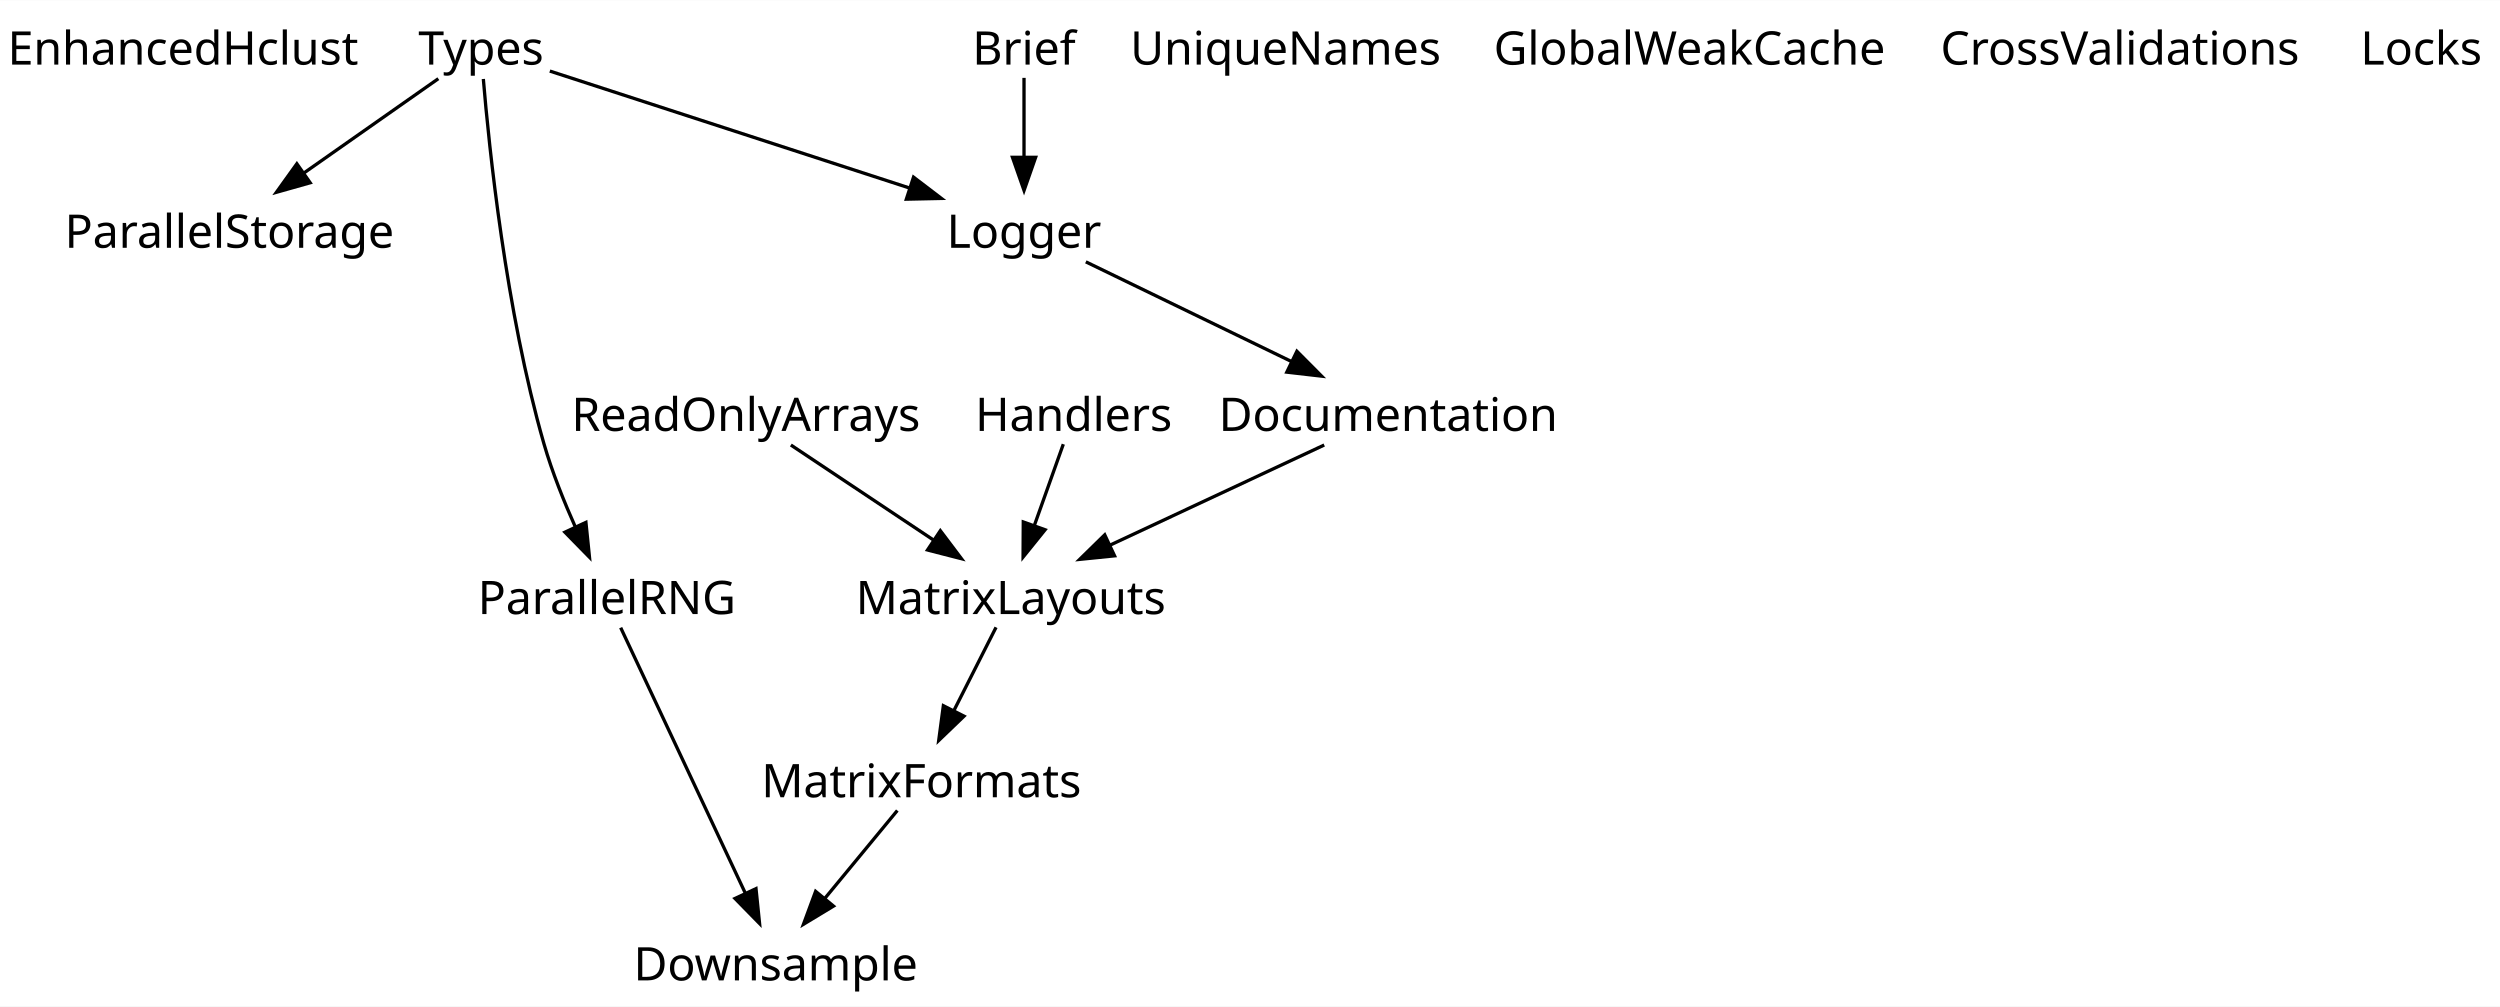
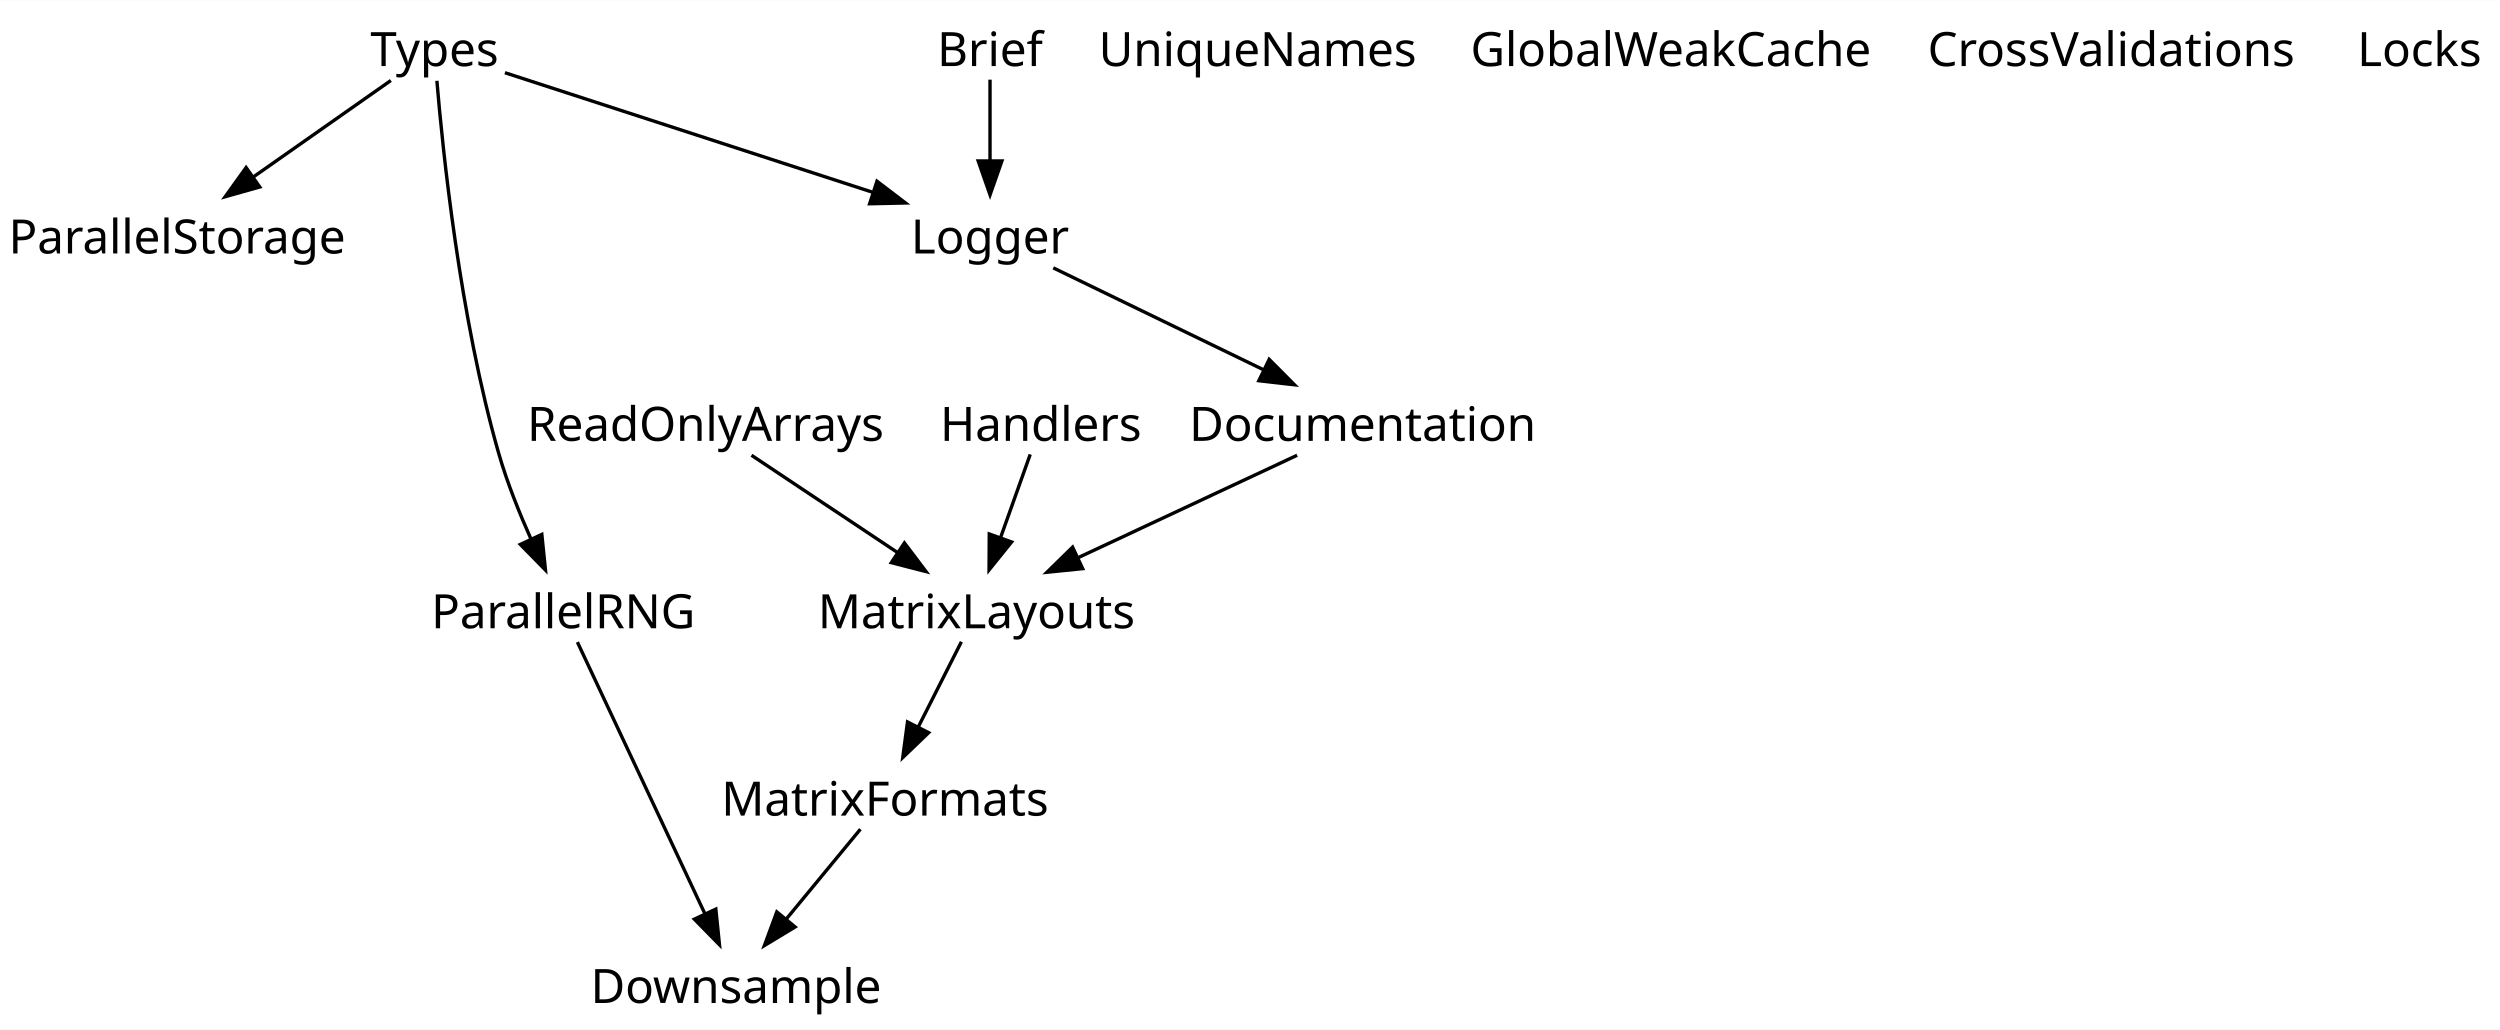
- <svg xmlns="http://www.w3.org/2000/svg" xmlns:xlink="http://www.w3.org/1999/xlink" width="755pt" height="304pt" viewBox="0.00 0.00 755.07 303.92">
+ <svg xmlns="http://www.w3.org/2000/svg" xmlns:xlink="http://www.w3.org/1999/xlink" width="738pt" height="304pt" viewBox="0.00 0.00 738.07 303.92">
  <g id="graph0" class="graph" transform="scale(1 1) rotate(0) translate(4 299.92)">
-     <polygon fill="white" stroke="none" points="-4,4 -4,-299.92 751.07,-299.92 751.07,4 -4,4" />
+     <polygon fill="white" stroke="none" points="-4,4 -4,-299.92 734.07,-299.92 734.07,4 -4,4" />
    <g id="node1" class="node">
      <g id="a_node1">
-         <a xlink:href="../enhanced_hclust.html" xlink:title="EnhancedHclust" target="_top">
-           <polygon fill="none" stroke="white" points="102.57,-295.92 0,-295.92 0,-276.6 102.57,-276.6 102.57,-295.92" />
-           <text text-anchor="middle" x="51.28" y="-280.46" font-family="Sans-Serif" font-size="14.00">EnhancedHclust</text>
+         <a xlink:href="../read_only_arrays.html" xlink:title="ReadOnlyArrays" target="_top">
+           <polygon fill="none" stroke="white" points="256.32,-185.28 152.25,-185.28 152.25,-165.96 256.32,-165.96 256.32,-185.28" />
+           <text text-anchor="middle" x="204.28" y="-169.82" font-family="Sans-Serif" font-size="14.00">ReadOnlyArrays</text>
        </a>
      </g>
    </g>
-     <g id="node2" class="node">
-       <g id="a_node2">
-         <a xlink:href="../read_only_arrays.html" xlink:title="ReadOnlyArrays" target="_top">
-           <polygon fill="none" stroke="white" points="273.32,-185.28 169.25,-185.28 169.25,-165.96 273.32,-165.96 273.32,-185.28" />
-           <text text-anchor="middle" x="221.28" y="-169.82" font-family="Sans-Serif" font-size="14.00">ReadOnlyArrays</text>
-         </a>
-       </g>
-     </g>
-     <g id="node8" class="node">
-       <g id="a_node8">
+     <g id="node7" class="node">
+       <g id="a_node7">
        <a xlink:href="../matrix_layouts.html" xlink:title="MatrixLayouts" target="_top">
-           <polygon fill="none" stroke="white" points="345.82,-129.96 256.75,-129.96 256.75,-110.64 345.82,-110.64 345.82,-129.96" />
-           <text text-anchor="middle" x="301.28" y="-114.5" font-family="Sans-Serif" font-size="14.00">MatrixLayouts</text>
+           <polygon fill="none" stroke="white" points="328.82,-129.96 239.75,-129.96 239.75,-110.64 328.82,-110.64 328.82,-129.96" />
+           <text text-anchor="middle" x="284.28" y="-114.5" font-family="Sans-Serif" font-size="14.00">MatrixLayouts</text>
        </a>
      </g>
    </g>
    <g id="edge8" class="edge">
-       <path fill="none" stroke="black" d="M234.86,-165.57C246.69,-157.69 264.12,-146.07 278.16,-136.72" />
-       <polygon fill="black" stroke="black" points="280.01,-139.69 286.39,-131.23 276.13,-133.86 280.01,-139.69" />
+       <path fill="none" stroke="black" d="M217.86,-165.57C229.69,-157.69 247.12,-146.07 261.16,-136.72" />
+       <polygon fill="black" stroke="black" points="263.01,-139.69 269.39,-131.23 259.13,-133.86 263.01,-139.69" />
+     </g>
+     <g id="node2" class="node">
+       <g id="a_node2">
+         <a xlink:href="../unique_names.html" xlink:title="UniqueNames" target="_top">
+           <polygon fill="none" stroke="white" points="412.57,-295.92 322,-295.92 322,-276.6 412.57,-276.6 412.57,-295.92" />
+           <text text-anchor="middle" x="367.28" y="-280.46" font-family="Sans-Serif" font-size="14.00">UniqueNames</text>
+         </a>
+       </g>
    </g>
    <g id="node3" class="node">
      <g id="a_node3">
-         <a xlink:href="../unique_names.html" xlink:title="UniqueNames" target="_top">
-           <polygon fill="none" stroke="white" points="429.57,-295.92 339,-295.92 339,-276.6 429.57,-276.6 429.57,-295.92" />
-           <text text-anchor="middle" x="384.28" y="-280.46" font-family="Sans-Serif" font-size="14.00">UniqueNames</text>
+         <a xlink:href="../global_weak_cache.html" xlink:title="GlobalWeakCache" target="_top">
+           <polygon fill="none" stroke="white" points="548.07,-295.92 430.5,-295.92 430.5,-276.6 548.07,-276.6 548.07,-295.92" />
+           <text text-anchor="middle" x="489.28" y="-280.46" font-family="Sans-Serif" font-size="14.00">GlobalWeakCache</text>
        </a>
      </g>
    </g>
    <g id="node4" class="node">
      <g id="a_node4">
-         <a xlink:href="../global_weak_cache.html" xlink:title="GlobalWeakCache" target="_top">
-           <polygon fill="none" stroke="white" points="565.07,-295.92 447.5,-295.92 447.5,-276.6 565.07,-276.6 565.07,-295.92" />
-           <text text-anchor="middle" x="506.28" y="-280.46" font-family="Sans-Serif" font-size="14.00">GlobalWeakCache</text>
+         <a xlink:href="../parallel_storage.html" xlink:title="ParallelStorage" target="_top">
+           <polygon fill="none" stroke="white" points="96.57,-240.6 0,-240.6 0,-221.28 96.57,-221.28 96.57,-240.6" />
+           <text text-anchor="middle" x="48.28" y="-225.14" font-family="Sans-Serif" font-size="14.00">ParallelStorage</text>
        </a>
      </g>
    </g>
    <g id="node5" class="node">
      <g id="a_node5">
-         <a xlink:href="../parallel_storage.html" xlink:title="ParallelStorage" target="_top">
-           <polygon fill="none" stroke="white" points="113.57,-240.6 17,-240.6 17,-221.28 113.57,-221.28 113.57,-240.6" />
-           <text text-anchor="middle" x="65.28" y="-225.14" font-family="Sans-Serif" font-size="14.00">ParallelStorage</text>
-         </a>
-       </g>
-     </g>
-     <g id="node6" class="node">
-       <g id="a_node6">
        <a xlink:href="../types.html" xlink:title="Types" target="_top">
-           <polygon fill="none" stroke="white" points="161.82,-295.92 120.75,-295.92 120.75,-276.6 161.82,-276.6 161.82,-295.92" />
-           <text text-anchor="middle" x="141.28" y="-280.46" font-family="Sans-Serif" font-size="14.00">Types</text>
+           <polygon fill="none" stroke="white" points="144.82,-295.92 103.75,-295.92 103.75,-276.6 144.82,-276.6 144.82,-295.92" />
+           <text text-anchor="middle" x="124.28" y="-280.46" font-family="Sans-Serif" font-size="14.00">Types</text>
        </a>
      </g>
    </g>
    <g id="edge1" class="edge">
-       <path fill="none" stroke="black" d="M128.39,-276.21C117.26,-268.4 100.91,-256.93 87.65,-247.63" />
-       <polygon fill="black" stroke="black" points="89.68,-244.78 79.48,-241.9 85.66,-250.51 89.68,-244.78" />
+       <path fill="none" stroke="black" d="M111.39,-276.21C100.26,-268.4 83.91,-256.93 70.65,-247.63" />
+       <polygon fill="black" stroke="black" points="72.68,-244.78 62.48,-241.9 68.66,-250.51 72.68,-244.78" />
    </g>
-     <g id="node10" class="node">
-       <g id="a_node10">
+     <g id="node9" class="node">
+       <g id="a_node9">
        <a xlink:href="../logger.html" xlink:title="Logger" target="_top">
-           <polygon fill="none" stroke="white" points="328.44,-240.6 282.12,-240.6 282.12,-221.28 328.44,-221.28 328.44,-240.6" />
-           <text text-anchor="middle" x="305.28" y="-225.14" font-family="Sans-Serif" font-size="14.00">Logger</text>
+           <polygon fill="none" stroke="white" points="311.44,-240.6 265.12,-240.6 265.12,-221.28 311.44,-221.28 311.44,-240.6" />
+           <text text-anchor="middle" x="288.28" y="-225.14" font-family="Sans-Serif" font-size="14.00">Logger</text>
        </a>
      </g>
    </g>
    <g id="edge3" class="edge">
-       <path fill="none" stroke="black" d="M162.06,-278.51C189.43,-269.61 237.94,-253.83 270.85,-243.14" />
-       <polygon fill="black" stroke="black" points="271.91,-246.47 280.33,-240.05 269.74,-239.82 271.91,-246.47" />
+       <path fill="none" stroke="black" d="M145.06,-278.51C172.43,-269.61 220.94,-253.83 253.85,-243.14" />
+       <polygon fill="black" stroke="black" points="254.91,-246.47 263.33,-240.05 252.74,-239.82 254.91,-246.47" />
    </g>
-     <g id="node12" class="node">
-       <g id="a_node12">
+     <g id="node11" class="node">
+       <g id="a_node11">
        <a xlink:href="../parallel_rng.html" xlink:title="ParallelRNG" target="_top">
-           <polygon fill="none" stroke="white" points="219.32,-129.96 139.25,-129.96 139.25,-110.64 219.32,-110.64 219.32,-129.96" />
-           <text text-anchor="middle" x="179.28" y="-114.5" font-family="Sans-Serif" font-size="14.00">ParallelRNG</text>
+           <polygon fill="none" stroke="white" points="202.32,-129.96 122.25,-129.96 122.25,-110.64 202.32,-110.64 202.32,-129.96" />
+           <text text-anchor="middle" x="162.28" y="-114.5" font-family="Sans-Serif" font-size="14.00">ParallelRNG</text>
        </a>
      </g>
    </g>
    <g id="edge5" class="edge">
-       <path fill="none" stroke="black" d="M141.98,-276.12C143.67,-255.91 148.75,-206.07 160.28,-165.96 162.76,-157.36 166.45,-148.22 169.92,-140.46" />
-       <polygon fill="black" stroke="black" points="172.96,-142.21 174.04,-131.67 166.62,-139.24 172.96,-142.21" />
+       <path fill="none" stroke="black" d="M124.98,-276.12C126.67,-255.91 131.75,-206.07 143.28,-165.96 145.76,-157.36 149.45,-148.22 152.92,-140.46" />
+       <polygon fill="black" stroke="black" points="155.96,-142.21 157.04,-131.67 149.62,-139.24 155.96,-142.21" />
    </g>
-     <g id="node7" class="node">
-       <g id="a_node7">
+     <g id="node6" class="node">
+       <g id="a_node6">
        <a xlink:href="../matrix_formats.html" xlink:title="MatrixFormats" target="_top">
-           <polygon fill="none" stroke="white" points="320.32,-74.64 228.25,-74.64 228.25,-55.32 320.32,-55.32 320.32,-74.64" />
-           <text text-anchor="middle" x="274.28" y="-59.18" font-family="Sans-Serif" font-size="14.00">MatrixFormats</text>
-         </a>
-       </g>
-     </g>
-     <g id="node16" class="node">
-       <g id="a_node16">
-         <a xlink:href="../downsample.html" xlink:title="Downsample" target="_top">
-           <polygon fill="none" stroke="white" points="271.82,-19.32 188.75,-19.32 188.75,0 271.82,0 271.82,-19.32" />
-           <text text-anchor="middle" x="230.28" y="-3.86" font-family="Sans-Serif" font-size="14.00">Downsample</text>
-         </a>
-       </g>
-     </g>
-     <g id="edge10" class="edge">
-       <path fill="none" stroke="black" d="M267.02,-55.18C261,-47.89 252.27,-37.3 244.83,-28.28" />
-       <polygon fill="black" stroke="black" points="247.74,-26.31 238.67,-20.82 242.34,-30.76 247.74,-26.31" />
-     </g>
-     <g id="edge2" class="edge">
-       <path fill="none" stroke="black" d="M296.83,-110.5C293.33,-103.59 288.34,-93.73 283.94,-85.04" />
-       <polygon fill="black" stroke="black" points="287.16,-83.67 279.52,-76.33 280.92,-86.83 287.16,-83.67" />
-     </g>
-     <g id="node9" class="node">
-       <g id="a_node9">
-         <a xlink:href="../cross_validations.html" xlink:title="CrossValidations" target="_top">
-           <polygon fill="none" stroke="white" points="689.07,-295.92 583.5,-295.92 583.5,-276.6 689.07,-276.6 689.07,-295.92" />
-           <text text-anchor="middle" x="636.28" y="-280.46" font-family="Sans-Serif" font-size="14.00">CrossValidations</text>
+           <polygon fill="none" stroke="white" points="303.32,-74.64 211.25,-74.64 211.25,-55.32 303.32,-55.32 303.32,-74.64" />
+           <text text-anchor="middle" x="257.28" y="-59.18" font-family="Sans-Serif" font-size="14.00">MatrixFormats</text>
        </a>
      </g>
    </g>
    <g id="node15" class="node">
      <g id="a_node15">
-         <a xlink:href="../documentation.html" xlink:title="Documentation" target="_top">
-           <polygon fill="none" stroke="white" points="463.19,-185.28 367.38,-185.28 367.38,-165.96 463.19,-165.96 463.19,-185.28" />
-           <text text-anchor="middle" x="415.28" y="-169.82" font-family="Sans-Serif" font-size="14.00">Documentation</text>
+         <a xlink:href="../downsample.html" xlink:title="Downsample" target="_top">
+           <polygon fill="none" stroke="white" points="254.82,-19.32 171.75,-19.32 171.75,0 254.82,0 254.82,-19.32" />
+           <text text-anchor="middle" x="213.28" y="-3.86" font-family="Sans-Serif" font-size="14.00">Downsample</text>
        </a>
      </g>
    </g>
-     <g id="edge6" class="edge">
-       <path fill="none" stroke="black" d="M323.95,-220.89C341.01,-212.62 366.53,-200.25 386.26,-190.69" />
-       <polygon fill="black" stroke="black" points="387.7,-193.88 395.17,-186.37 384.65,-187.58 387.7,-193.88" />
+     <g id="edge11" class="edge">
+       <path fill="none" stroke="black" d="M250.02,-55.18C244,-47.89 235.27,-37.3 227.83,-28.28" />
+       <polygon fill="black" stroke="black" points="230.74,-26.31 221.67,-20.82 225.34,-30.76 230.74,-26.31" />
    </g>
-     <g id="node11" class="node">
-       <g id="a_node11">
-         <a xlink:href="../brief.html" xlink:title="Brief" target="_top">
-           <polygon fill="none" stroke="white" points="321.32,-295.92 289.25,-295.92 289.25,-276.6 321.32,-276.6 321.32,-295.92" />
-           <text text-anchor="middle" x="305.28" y="-280.46" font-family="Sans-Serif" font-size="14.00">Brief</text>
-         </a>
-       </g>
+     <g id="edge2" class="edge">
+       <path fill="none" stroke="black" d="M279.83,-110.5C276.33,-103.59 271.34,-93.73 266.94,-85.04" />
+       <polygon fill="black" stroke="black" points="270.16,-83.67 262.52,-76.33 263.92,-86.83 270.16,-83.67" />
    </g>
-     <g id="edge4" class="edge">
-       <path fill="none" stroke="black" d="M305.28,-276.46C305.28,-269.86 305.28,-260.56 305.28,-252.17" />
-       <polygon fill="black" stroke="black" points="308.79,-252.45 305.29,-242.45 301.79,-252.45 308.79,-252.45" />
-     </g>
-     <g id="edge11" class="edge">
-       <path fill="none" stroke="black" d="M183.46,-110.41C191.68,-92.9 210.12,-53.61 221.25,-29.9" />
-       <polygon fill="black" stroke="black" points="224.33,-31.58 225.41,-21.04 217.99,-28.61 224.33,-31.58" />
-     </g>
-     <g id="node13" class="node">
-       <g id="a_node13">
-         <a xlink:href="../locks.html" xlink:title="Locks" target="_top">
-           <polygon fill="none" stroke="white" points="747.07,-295.92 707.5,-295.92 707.5,-276.6 747.07,-276.6 747.07,-295.92" />
-           <text text-anchor="middle" x="727.28" y="-280.46" font-family="Sans-Serif" font-size="14.00">Locks</text>
+     <g id="node8" class="node">
+       <g id="a_node8">
+         <a xlink:href="../cross_validations.html" xlink:title="CrossValidations" target="_top">
+           <polygon fill="none" stroke="white" points="672.07,-295.92 566.5,-295.92 566.5,-276.6 672.07,-276.6 672.07,-295.92" />
+           <text text-anchor="middle" x="619.28" y="-280.46" font-family="Sans-Serif" font-size="14.00">CrossValidations</text>
        </a>
      </g>
    </g>
    <g id="node14" class="node">
      <g id="a_node14">
+         <a xlink:href="../documentation.html" xlink:title="Documentation" target="_top">
+           <polygon fill="none" stroke="white" points="446.19,-185.28 350.38,-185.28 350.38,-165.96 446.19,-165.96 446.19,-185.28" />
+           <text text-anchor="middle" x="398.28" y="-169.82" font-family="Sans-Serif" font-size="14.00">Documentation</text>
+         </a>
+       </g>
+     </g>
+     <g id="edge6" class="edge">
+       <path fill="none" stroke="black" d="M306.95,-220.89C324.01,-212.62 349.53,-200.25 369.26,-190.69" />
+       <polygon fill="black" stroke="black" points="370.7,-193.88 378.17,-186.37 367.65,-187.58 370.7,-193.88" />
+     </g>
+     <g id="node10" class="node">
+       <g id="a_node10">
+         <a xlink:href="../brief.html" xlink:title="Brief" target="_top">
+           <polygon fill="none" stroke="white" points="304.32,-295.92 272.25,-295.92 272.25,-276.6 304.32,-276.6 304.32,-295.92" />
+           <text text-anchor="middle" x="288.28" y="-280.46" font-family="Sans-Serif" font-size="14.00">Brief</text>
+         </a>
+       </g>
+     </g>
+     <g id="edge4" class="edge">
+       <path fill="none" stroke="black" d="M288.28,-276.46C288.28,-269.86 288.28,-260.56 288.28,-252.17" />
+       <polygon fill="black" stroke="black" points="291.79,-252.45 288.29,-242.45 284.79,-252.45 291.79,-252.45" />
+     </g>
+     <g id="edge10" class="edge">
+       <path fill="none" stroke="black" d="M166.46,-110.41C174.68,-92.9 193.12,-53.61 204.25,-29.9" />
+       <polygon fill="black" stroke="black" points="207.33,-31.58 208.41,-21.04 200.99,-28.61 207.33,-31.58" />
+     </g>
+     <g id="node12" class="node">
+       <g id="a_node12">
+         <a xlink:href="../locks.html" xlink:title="Locks" target="_top">
+           <polygon fill="none" stroke="white" points="730.07,-295.92 690.5,-295.92 690.5,-276.6 730.07,-276.6 730.07,-295.92" />
+           <text text-anchor="middle" x="710.28" y="-280.46" font-family="Sans-Serif" font-size="14.00">Locks</text>
+         </a>
+       </g>
+     </g>
+     <g id="node13" class="node">
+       <g id="a_node13">
        <a xlink:href="../handlers.html" xlink:title="Handlers" target="_top">
-           <polygon fill="none" stroke="white" points="349.44,-185.28 291.12,-185.28 291.12,-165.96 349.44,-165.96 349.44,-185.28" />
-           <text text-anchor="middle" x="320.28" y="-169.82" font-family="Sans-Serif" font-size="14.00">Handlers</text>
+           <polygon fill="none" stroke="white" points="332.44,-185.28 274.12,-185.28 274.12,-165.96 332.44,-165.96 332.44,-185.28" />
+           <text text-anchor="middle" x="303.28" y="-169.82" font-family="Sans-Serif" font-size="14.00">Handlers</text>
        </a>
      </g>
    </g>
    <g id="edge9" class="edge">
-       <path fill="none" stroke="black" d="M317.15,-165.82C314.74,-159.06 311.33,-149.49 308.28,-140.94" />
-       <polygon fill="black" stroke="black" points="311.65,-139.97 305,-131.72 305.06,-142.32 311.65,-139.97" />
+       <path fill="none" stroke="black" d="M300.15,-165.82C297.74,-159.06 294.33,-149.49 291.28,-140.94" />
+       <polygon fill="black" stroke="black" points="294.65,-139.97 288,-131.72 288.06,-142.32 294.65,-139.97" />
    </g>
    <g id="edge7" class="edge">
-       <path fill="none" stroke="black" d="M395.95,-165.57C378.18,-157.26 351.57,-144.82 331.08,-135.24" />
-       <polygon fill="black" stroke="black" points="332.63,-132.1 322.09,-131.03 329.66,-138.44 332.63,-132.1" />
+       <path fill="none" stroke="black" d="M378.95,-165.57C361.18,-157.26 334.57,-144.82 314.08,-135.24" />
+       <polygon fill="black" stroke="black" points="315.63,-132.1 305.09,-131.03 312.66,-138.44 315.63,-132.1" />
    </g>
  </g>
</svg>
